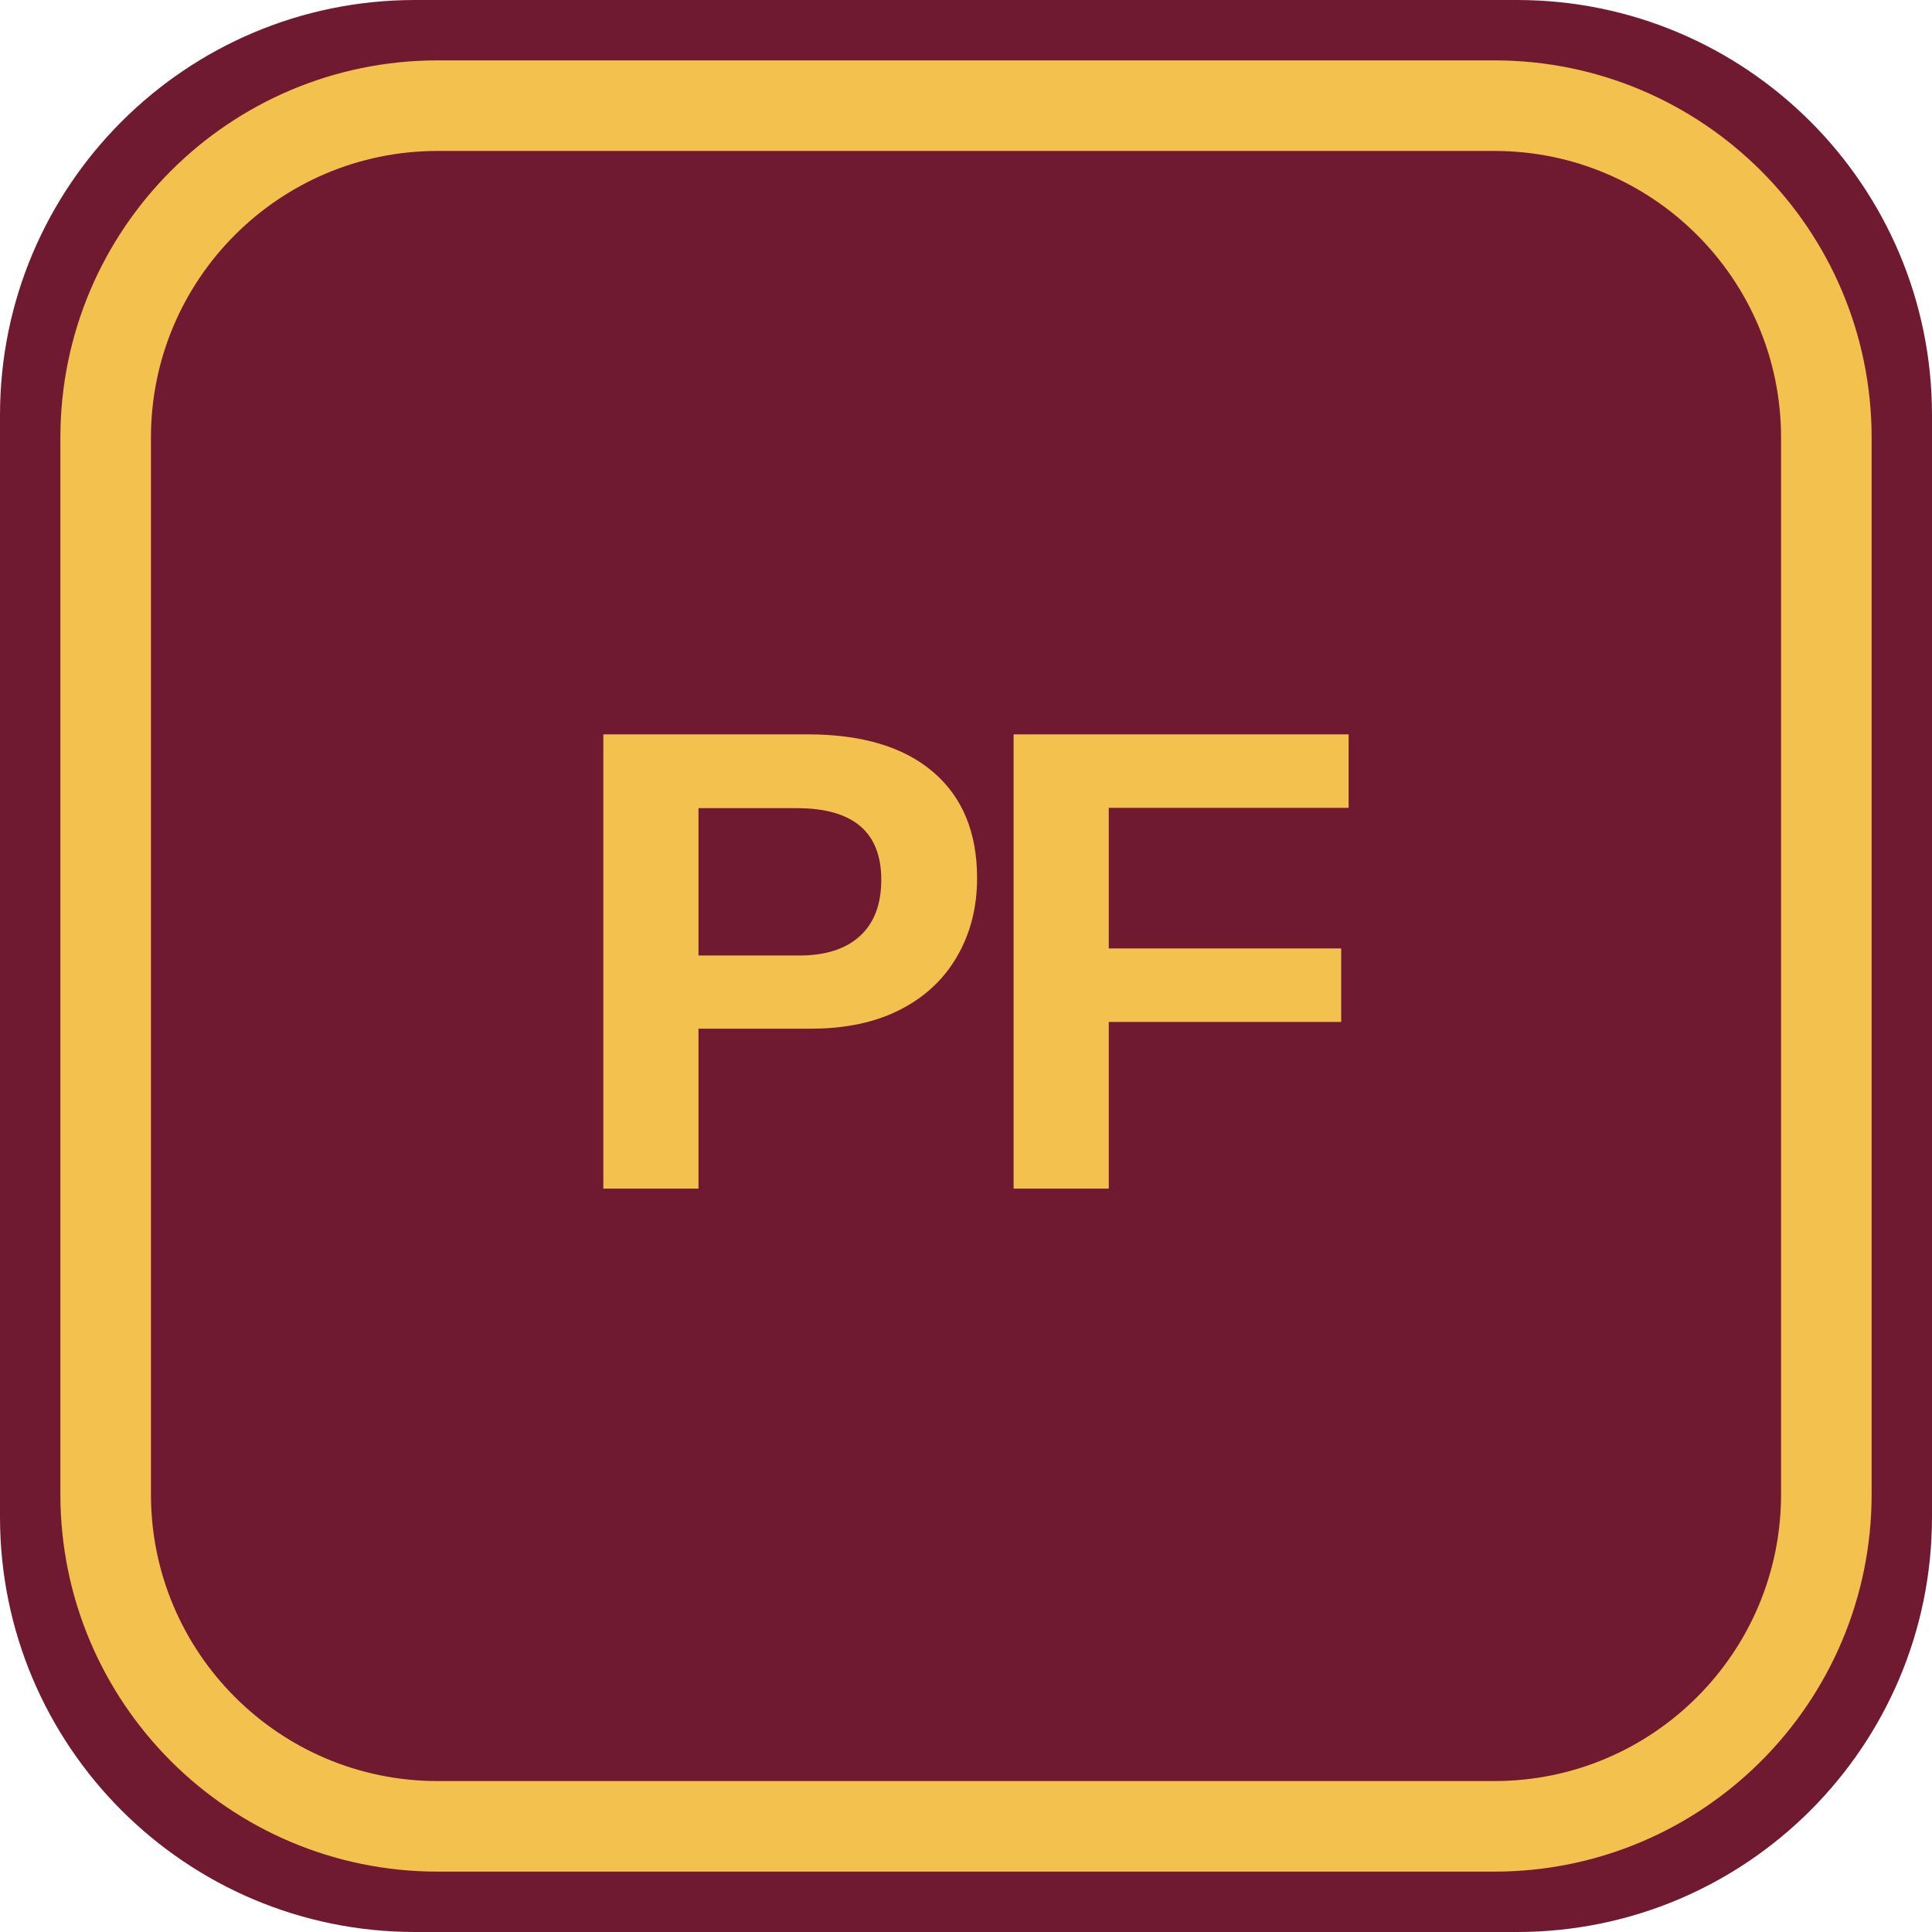
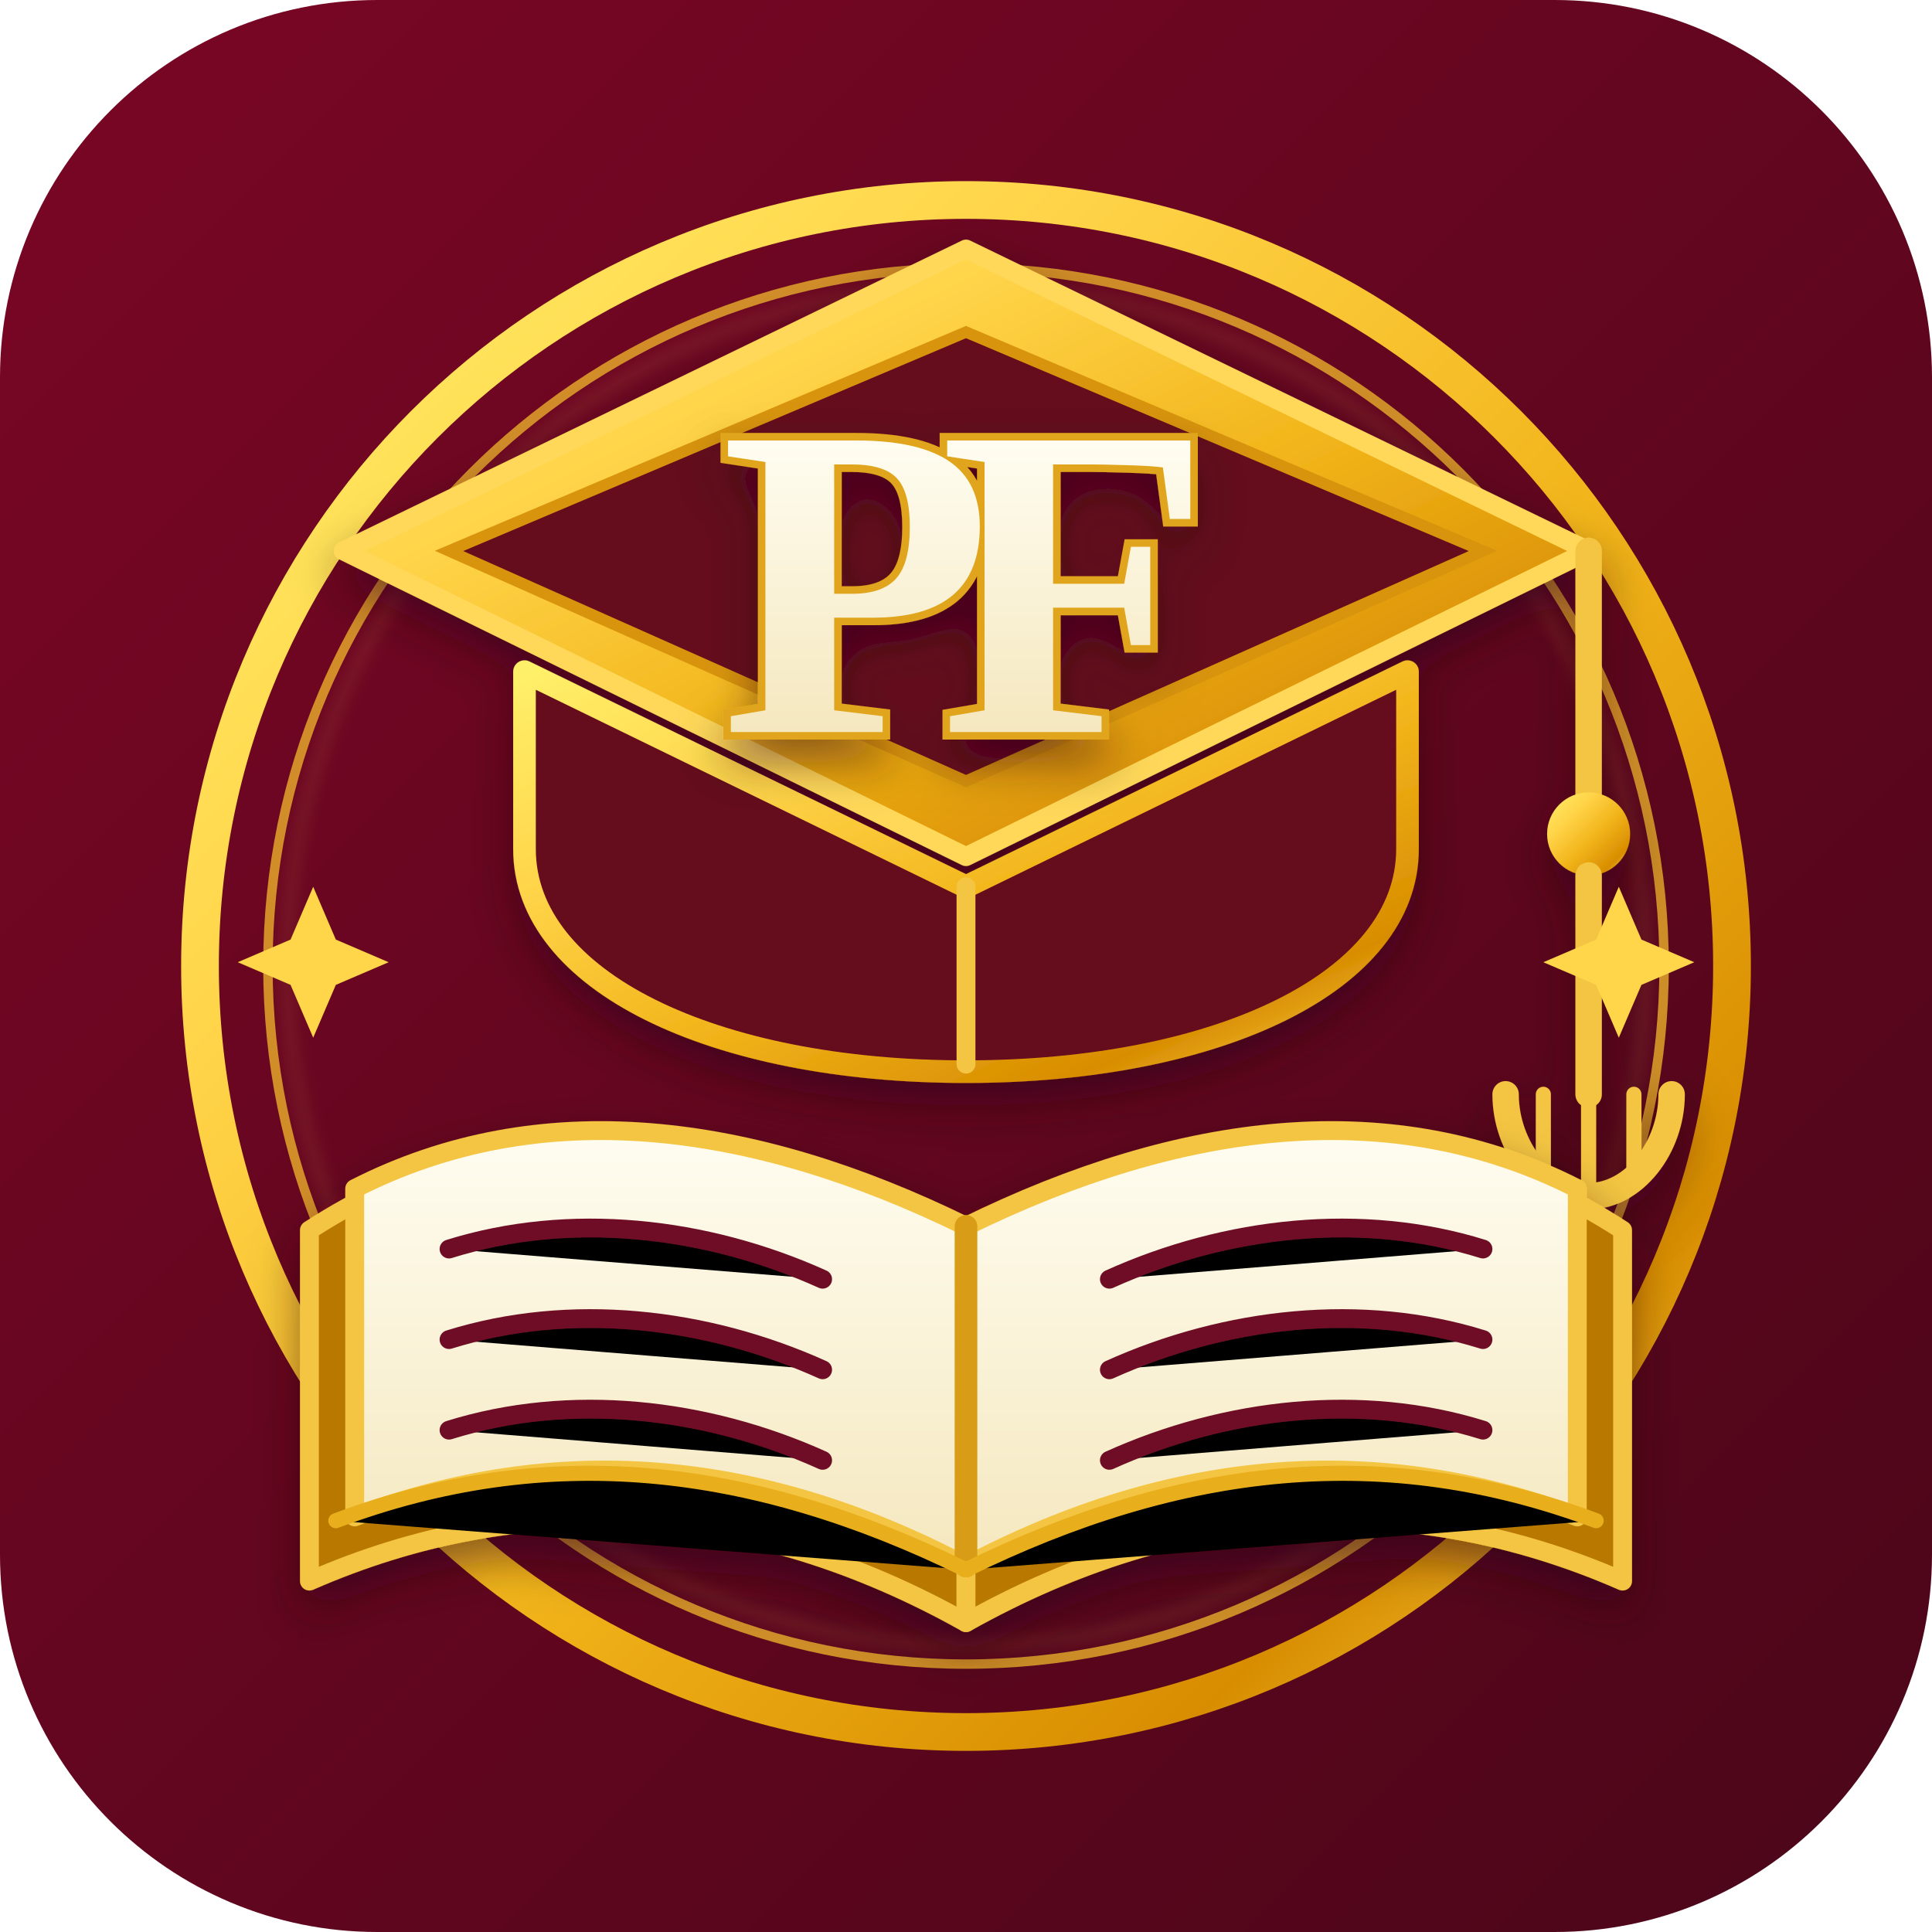
<svg xmlns="http://www.w3.org/2000/svg" width="512" height="512" viewBox="0 0 512 512">
-   <rect width="512" height="512" rx="110" fill="#701a32" />
-   <rect x="28" y="28" width="456" height="456" rx="88" fill="none" stroke="#f2c14e" stroke-width="24" />
-   <text x="256" y="315" text-anchor="middle" font-family="Arial, Helvetica, sans-serif" font-size="175" font-weight="900" letter-spacing="-8" fill="#f2c14e">
-         PF
-     </text>
+   <defs>
+     <linearGradient id="bg" x1="0" y1="0" x2="1" y2="1">
+       <stop offset="0" stop-color="#7A0625" />
+       <stop offset="1" stop-color="#4B0619" />
+     </linearGradient>
+     <linearGradient id="gold" x1="0" y1="0" x2="1" y2="1">
+       <stop offset="0" stop-color="#FFF06A" />
+       <stop offset="0.28" stop-color="#FFD449" />
+       <stop offset="0.55" stop-color="#F2B51B" />
+       <stop offset="0.82" stop-color="#D88D00" />
+       <stop offset="1" stop-color="#FFD950" />
+     </linearGradient>
+     <linearGradient id="cream" x1="0" y1="0" x2="0" y2="1">
+       <stop offset="0" stop-color="#FFFDF1" />
+       <stop offset="1" stop-color="#F5E8BF" />
+     </linearGradient>
+     <filter id="shadow" x="-50%" y="-50%" width="200%" height="200%">
+       <feDropShadow dx="0" dy="6" stdDeviation="6" flood-color="#26030D" flood-opacity=".5" />
+     </filter>
+     <filter id="soft" x="-50%" y="-50%" width="200%" height="200%">
+       <feGaussianBlur stdDeviation="2" />
+     </filter>
+   </defs>
+   <rect width="512" height="512" rx="100" fill="url(#bg)" />
+   <circle cx="256" cy="256" r="203" fill="none" stroke="url(#gold)" stroke-width="10" />
+   <circle cx="256" cy="256" r="185" fill="none" stroke="#F3B92B" stroke-width="2.5" opacity=".75" />
+   <circle cx="256" cy="256" r="180" fill="none" stroke="#FFD95A" stroke-width="2" opacity=".15" filter="url(#soft)" />
+   <g filter="url(#shadow)">
+     <path d="M91 146 L256 66 L421 146 L256 227 Z" fill="url(#gold)" stroke="#FFD85A" stroke-width="5" stroke-linejoin="round" />
+     <path d="M119 146 L256 88 L393 146 L256 207 Z" fill="#65091F" stroke="#D8940C" stroke-width="3" />
+     <path d="M139 178              L256 235              L373 178              V225              C373 260 323 284 256 284              C189 284 139 260 139 225Z" fill="#65091F" stroke="url(#gold)" stroke-width="6" stroke-linejoin="round" />
+     <text x="256" y="194" text-anchor="middle" font-family="Georgia, 'Times New Roman', serif" font-size="118" font-weight="900" letter-spacing="-14" fill="url(#cream)" stroke="#E0A51A" stroke-width="4" paint-order="stroke" filter="url(#shadow)">PF</text>
+     <path d="M256 235 V282" stroke="#F4C542" stroke-width="5" stroke-linecap="round" />
+     <path d="M421 146 V221" stroke="#F4C542" stroke-width="7" stroke-linecap="round" />
+     <circle cx="421" cy="221" r="11" fill="url(#gold)" />
+     <path d="M421 232 V290" stroke="#F4C542" stroke-width="7" stroke-linecap="round" />
+     <path d="M399 290              C399 304 409 317 421 317              C433 317 443 304 443 290" fill="none" stroke="#F4C542" stroke-width="7" stroke-linecap="round" />
+     <path d="M409 290 V311 M421 290 V317 M433 290 V311" stroke="#F4C542" stroke-width="4" stroke-linecap="round" />
+   </g>
+   <g filter="url(#shadow)">
+     <path d="M82 326              C136 291 194 296 256 327              V430              C199 398 139 394 82 419Z" fill="#B97800" stroke="#F4C542" stroke-width="5" stroke-linejoin="round" />
+     <path d="M430 326              C376 291 318 296 256 327              V430              C313 398 373 394 430 419Z" fill="#B97800" stroke="#F4C542" stroke-width="5" stroke-linejoin="round" />
+     <path d="M94 315              C143 290 199 297 256 325              V415              C201 386 147 382 94 402Z" fill="url(#cream)" stroke="#F4C542" stroke-width="5" stroke-linejoin="round" />
+     <path d="M418 315              C369 290 313 297 256 325              V415              C311 386 365 382 418 402Z" fill="url(#cream)" stroke="#F4C542" stroke-width="5" stroke-linejoin="round" />
+     <path d="M256 325 V415" stroke="#D99C13" stroke-width="6" stroke-linecap="round" />
+     <path d="M119 331 C151 321 187 325 218 339" stroke="#6F1025" stroke-width="5" stroke-linecap="round" />
+     <path d="M119 355 C151 345 187 349 218 363" stroke="#6F1025" stroke-width="5" stroke-linecap="round" />
+     <path d="M119 379 C151 369 187 373 218 387" stroke="#6F1025" stroke-width="5" stroke-linecap="round" />
+     <path d="M393 331 C361 321 325 325 294 339" stroke="#6F1025" stroke-width="5" stroke-linecap="round" />
+     <path d="M393 355 C361 345 325 349 294 363" stroke="#6F1025" stroke-width="5" stroke-linecap="round" />
+     <path d="M393 379 C361 369 325 373 294 387" stroke="#6F1025" stroke-width="5" stroke-linecap="round" />
+     <path d="M89 403 C145 382 199 388 256 416" stroke="#E8AE1C" stroke-width="4" stroke-linecap="round" />
+     <path d="M423 403 C367 382 313 388 256 416" stroke="#E8AE1C" stroke-width="4" stroke-linecap="round" />
+   </g>
+   <path d="M83 235 L89 249 L103 255 L89 261 L83 275 L77 261 L63 255 L77 249 Z" fill="#FFD64A" />
+   <path d="M429 235 L435 249 L449 255 L435 261 L429 275 L423 261 L409 255 L423 249 Z" fill="#FFD64A" />
</svg>
